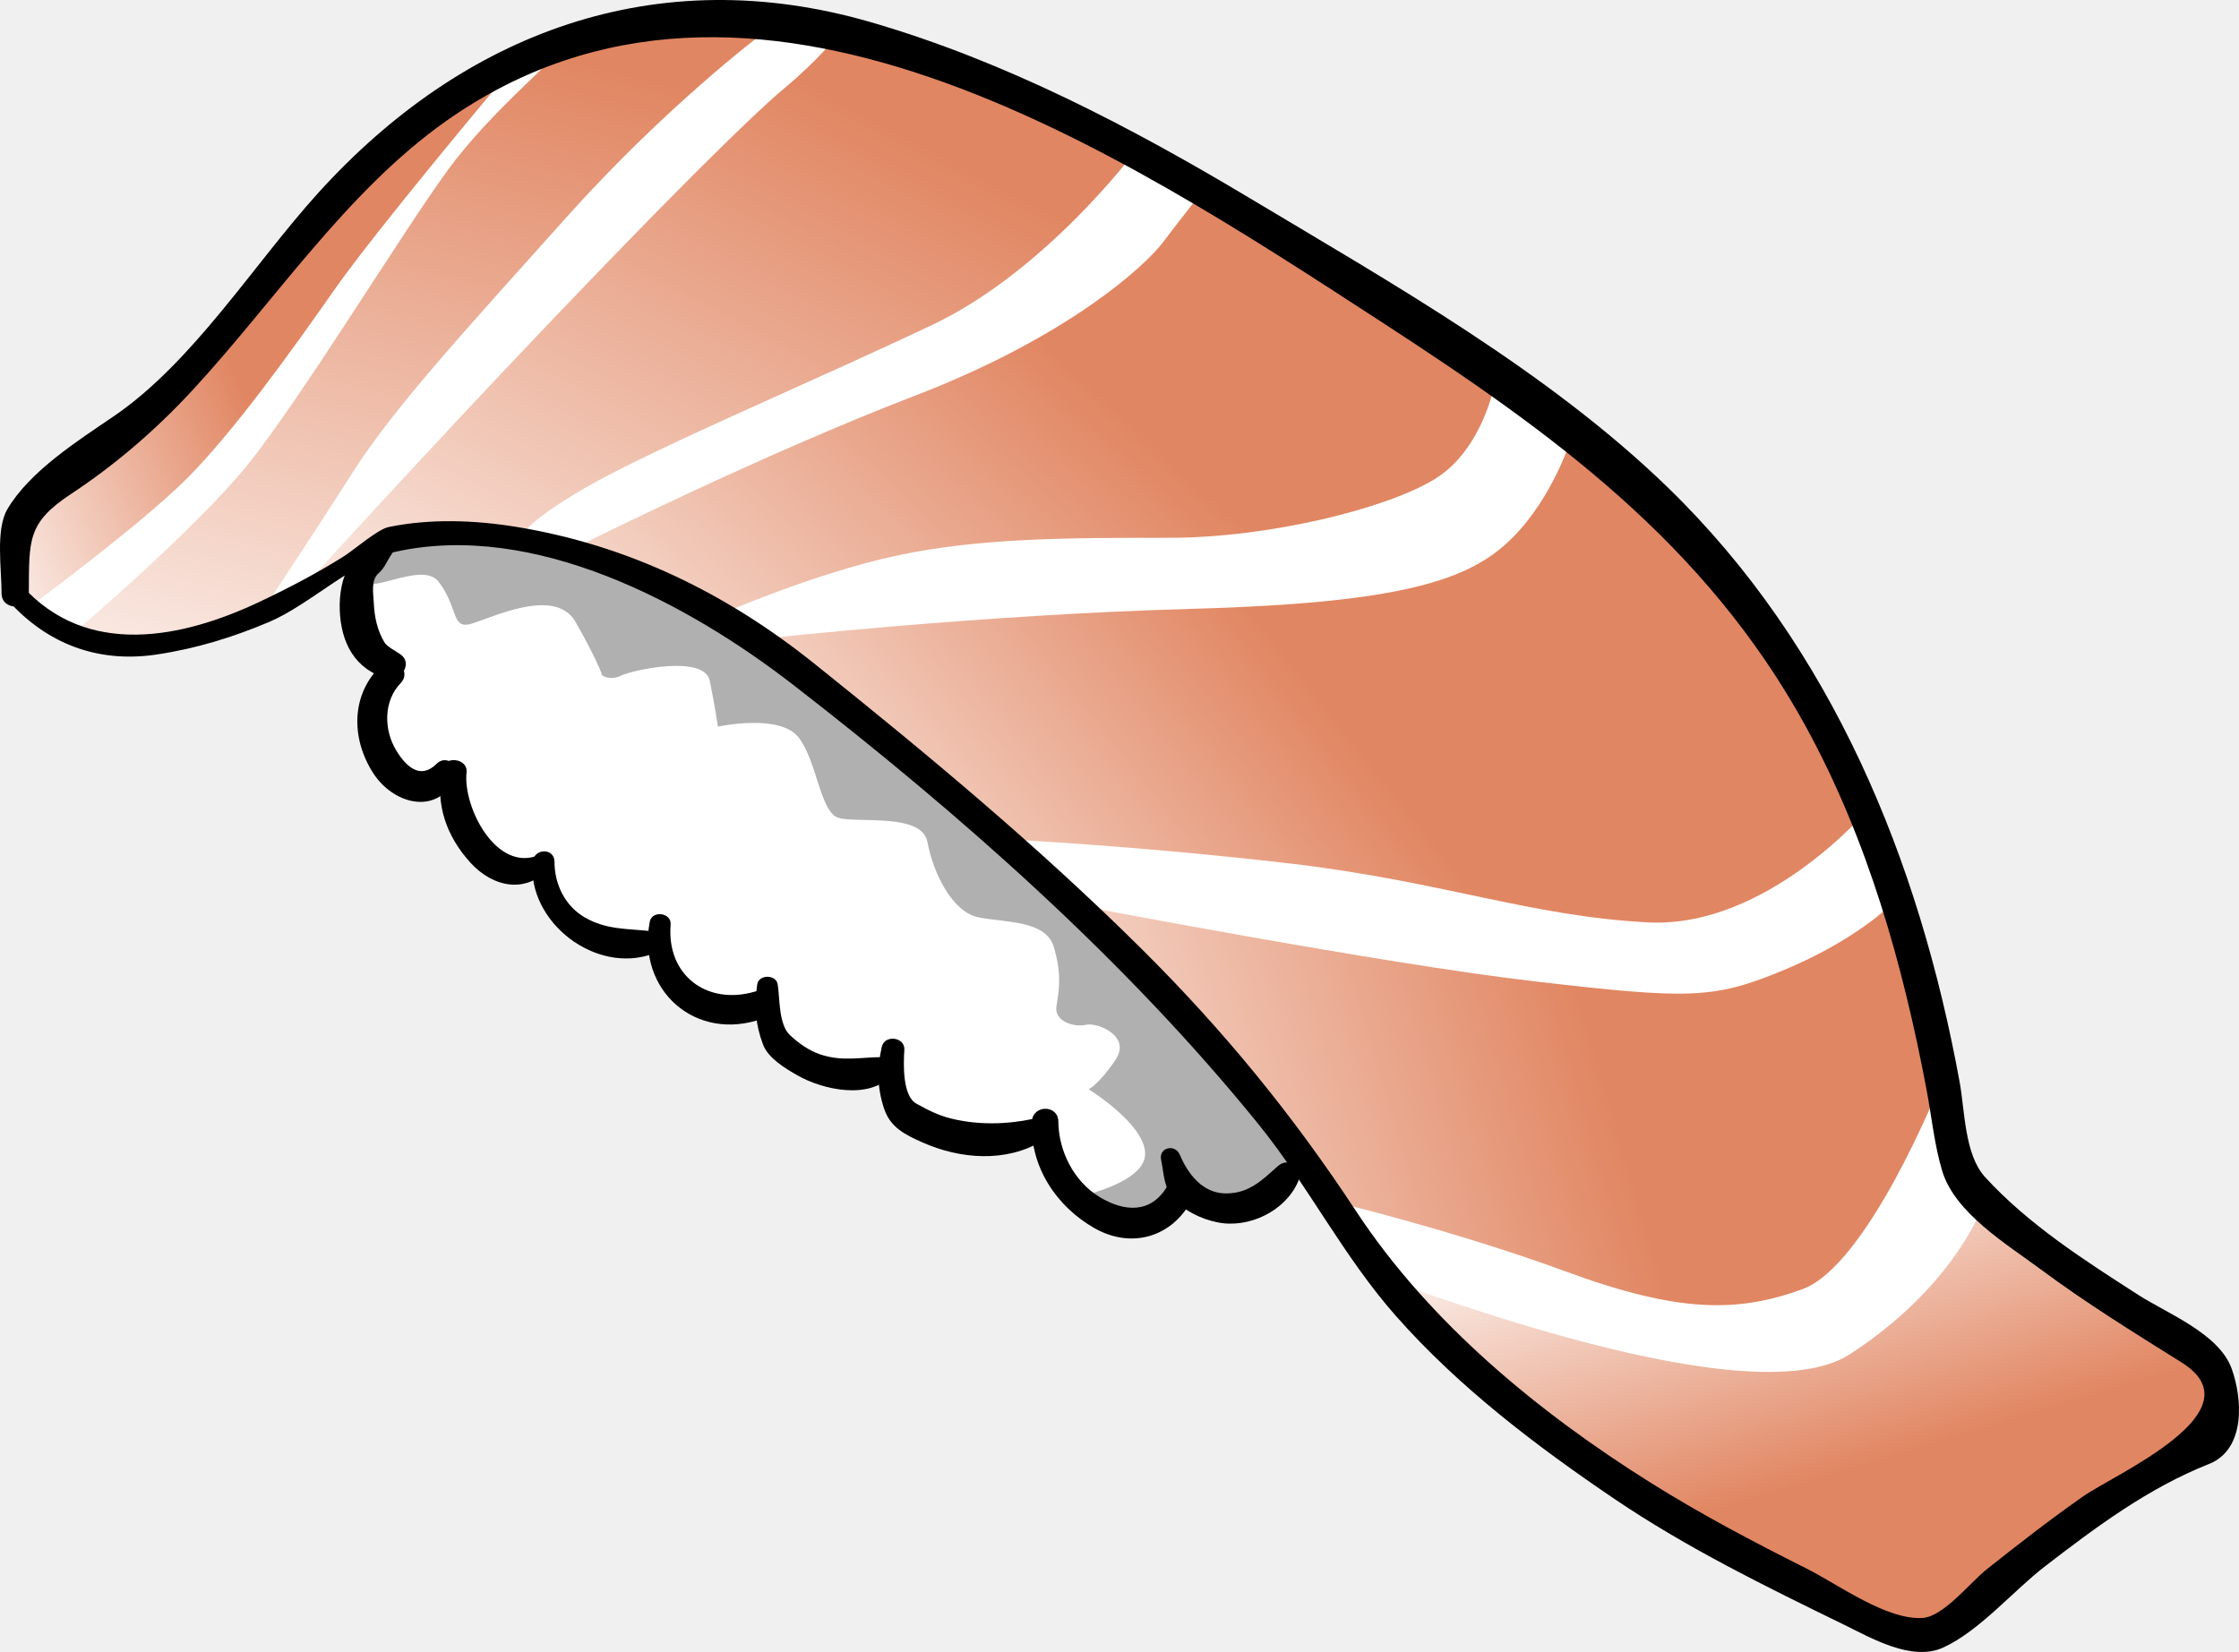
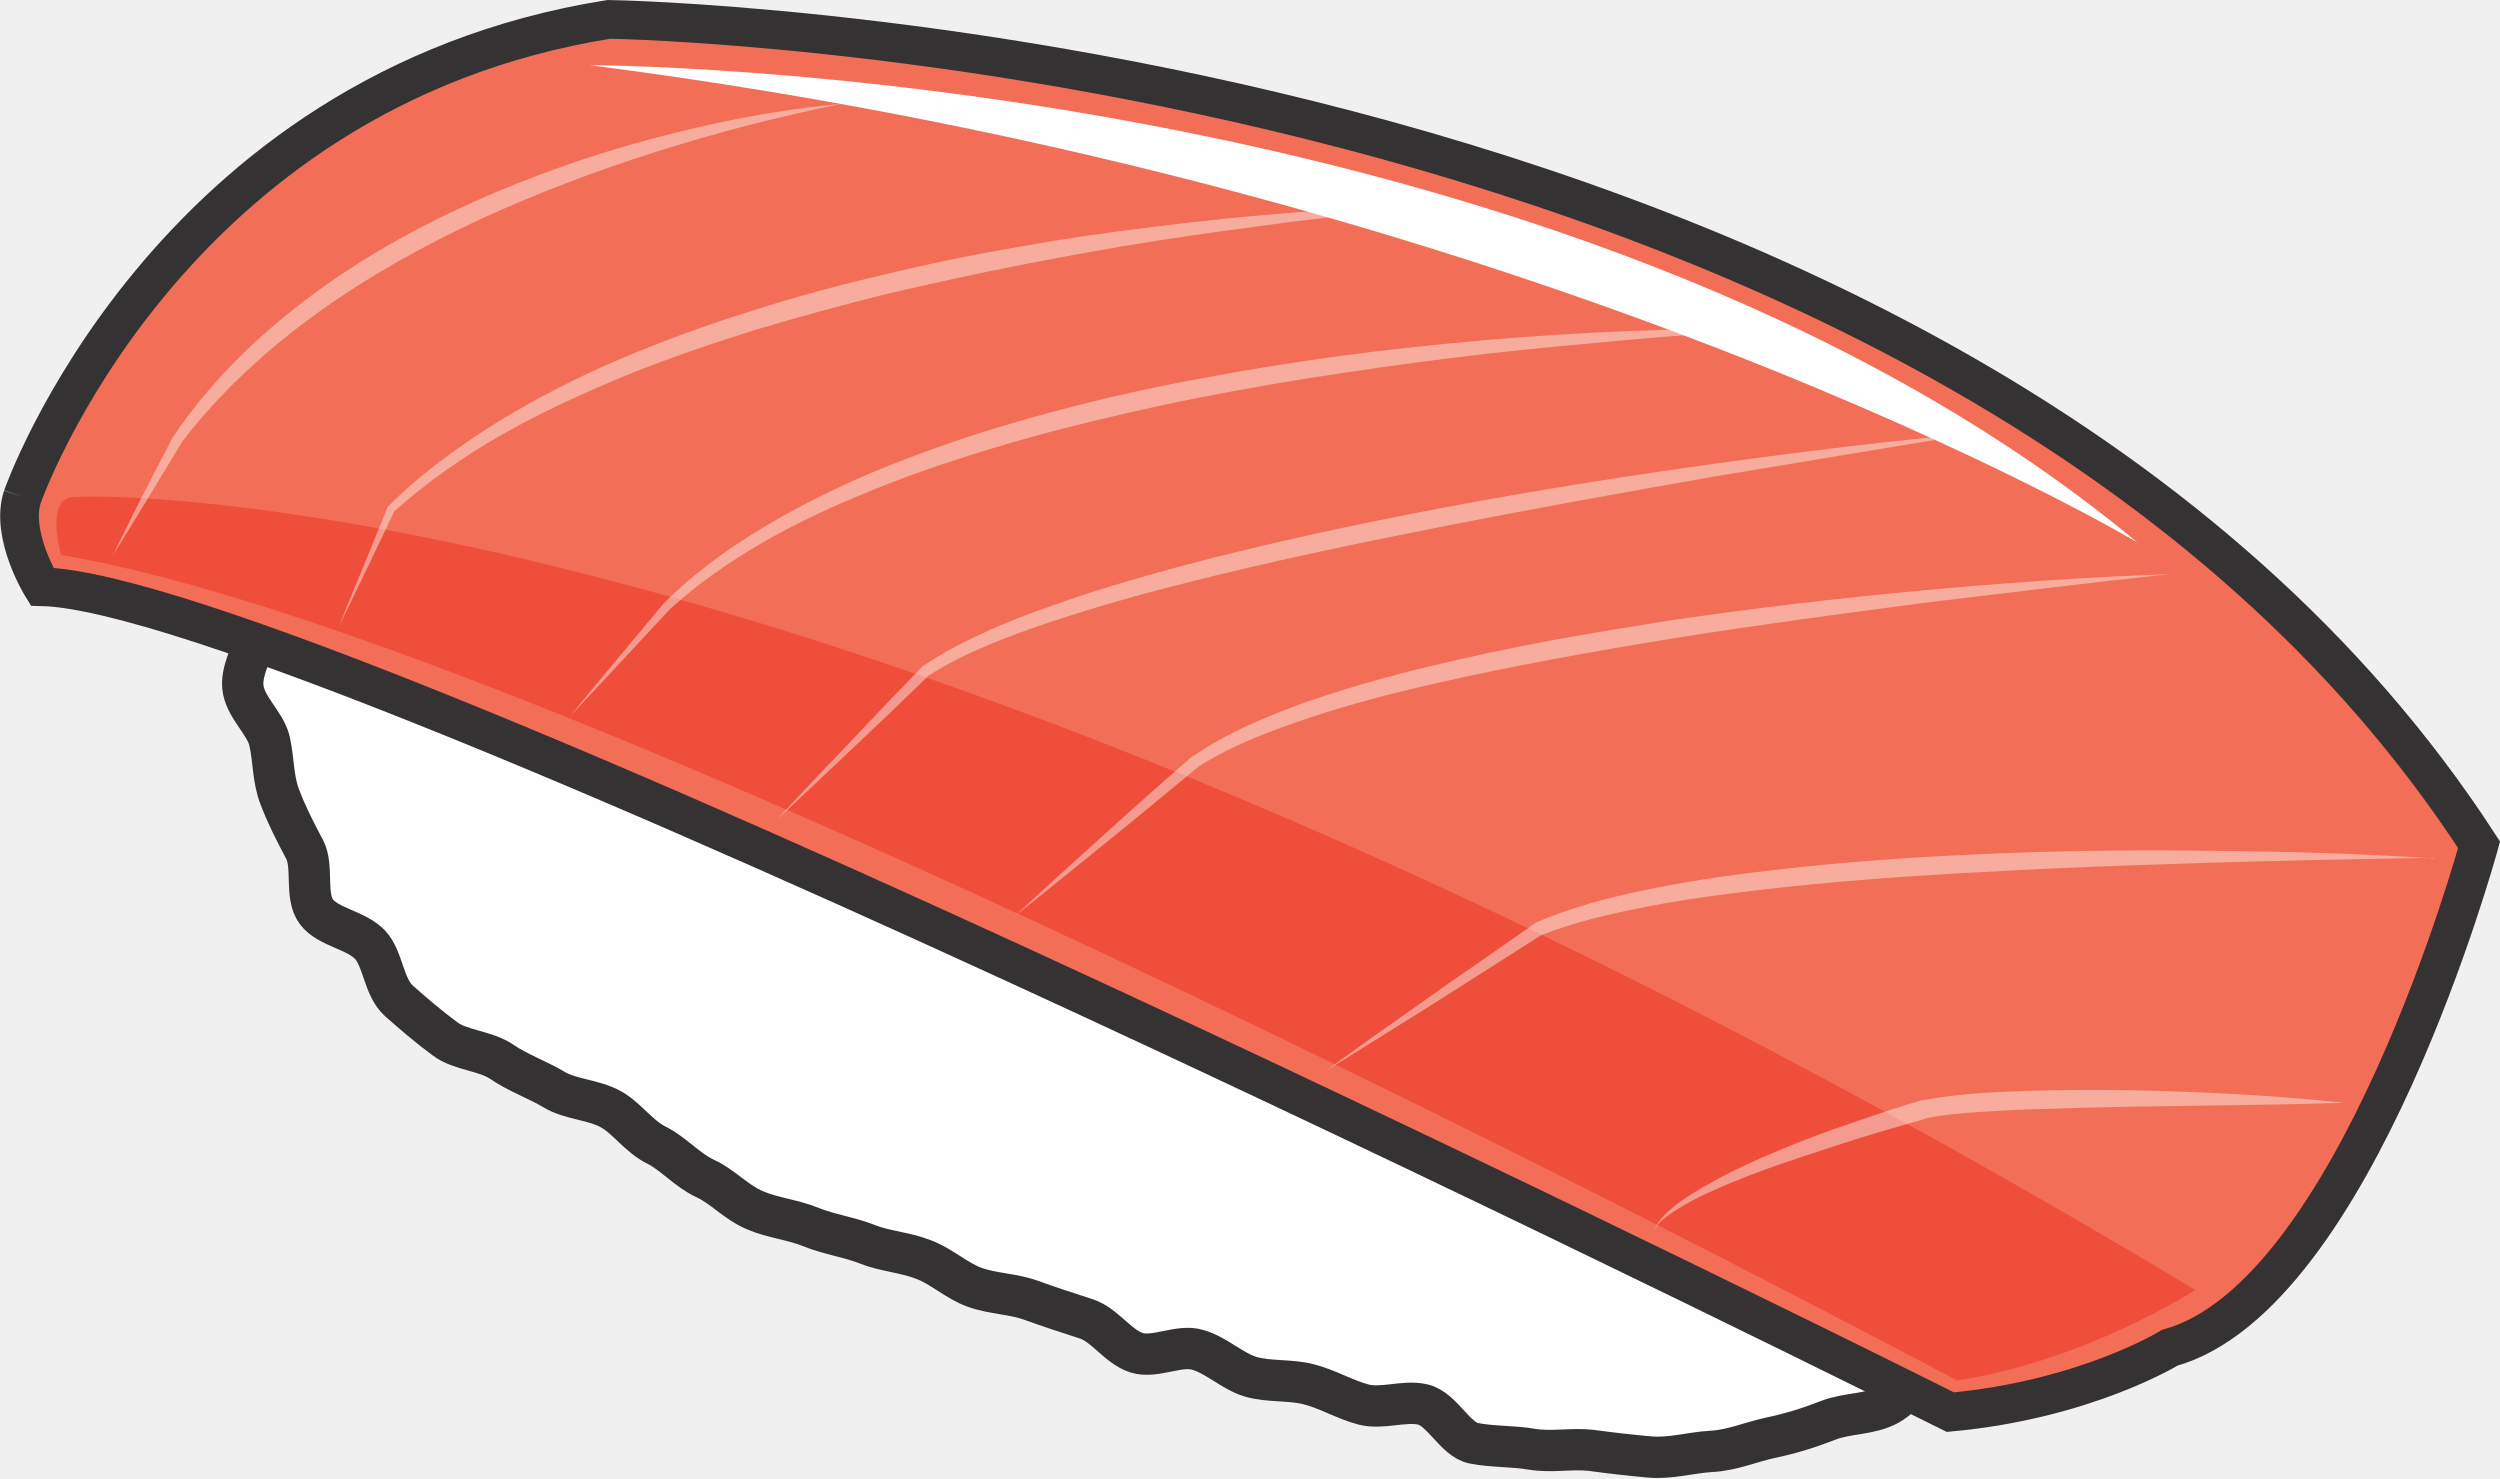
- <svg xmlns="http://www.w3.org/2000/svg" version="1.1" x="0" y="0" width="256" height="188.926" viewBox="0 0 256 188.926" id="svg1309">
-   <defs id="defs256">
-     <linearGradient id="Gradient_12" gradientUnits="userSpaceOnUse" x1="155.214" y1="106.173" x2="162.417" y2="129.783">
-       <stop offset="0" stop-color="#FFFFFF" id="stop79" />
-       <stop offset="1" stop-color="#E18662" id="stop81" />
-     </linearGradient>
-     <linearGradient id="Gradient_14" gradientUnits="userSpaceOnUse" x1="97.901" y1="114.978" x2="146.603" y2="100.654">
-       <stop offset="0" stop-color="#FFFFFF" id="stop89" />
-       <stop offset="1" stop-color="#E18662" id="stop91" />
-     </linearGradient>
-     <linearGradient id="Gradient_15" gradientUnits="userSpaceOnUse" x1="94.285" y1="107.381" x2="129.811" y2="79.304">
-       <stop offset="0" stop-color="#FFFFFF" id="stop94" />
-       <stop offset="1" stop-color="#E18662" id="stop96" />
-     </linearGradient>
-     <linearGradient id="Gradient_16" gradientUnits="userSpaceOnUse" x1="81.053" y1="94.23" x2="114.858" y2="58.133">
-       <stop offset="0" stop-color="#FFFFFF" id="stop99" />
-       <stop offset="1" stop-color="#E18662" id="stop101" />
-     </linearGradient>
-     <linearGradient id="Gradient_17" gradientUnits="userSpaceOnUse" x1="70.778" y1="88.629" x2="97.817" y2="37.931">
-       <stop offset="0" stop-color="#FFFFFF" id="stop104" />
-       <stop offset="1" stop-color="#E18662" id="stop106" />
-     </linearGradient>
-     <linearGradient id="Gradient_18" gradientUnits="userSpaceOnUse" x1="58.505" y1="87.524" x2="72.511" y2="32.699">
-       <stop offset="0" stop-color="#FFFFFF" id="stop109" />
-       <stop offset="1" stop-color="#E18662" id="stop111" />
-     </linearGradient>
-     <linearGradient id="Gradient_19" gradientUnits="userSpaceOnUse" x1="32.672" y1="63.998" x2="54.284" y2="54.393">
-       <stop offset="0" stop-color="#FFFFFF" id="stop114" />
-       <stop offset="1" stop-color="#E18662" id="stop116" />
-     </linearGradient>
-   </defs>
-   <g id="g2341" transform="matrix(1.690866,0,0,1.690866,-65.46686,-50.60391)">
-     <g id="g2303" style="display:none">
-       <path style="fill:#000000" id="path1184" d="m 80.415,152.022 c 0.527,0.179 0.879,0.672 1.055,1.476 l 0.395,1.478 c 0.175,0.717 0.175,1.298 0,1.745 -0.175,0.18 -0.395,0.18 -0.659,0 -0.791,-1.074 -1.405,-1.7 -1.845,-1.88 -0.703,-0.267 -1.361,-0.402 -1.976,-0.402 -1.055,0 -1.757,0.223 -2.109,0.671 -0.439,0.269 -0.658,0.716 -0.658,1.342 -0.088,0.897 0.746,2.195 2.503,3.895 1.405,1.881 2.284,3.312 2.636,4.297 0.35,0.717 0.614,1.88 0.79,3.491 0,1.881 -0.527,3.626 -1.581,5.237 -1.231,1.522 -2.548,2.283 -3.953,2.283 -1.319,0 -2.548,-0.403 -3.69,-1.208 -1.23,-0.895 -2.592,-2.104 -4.084,-3.626 -0.088,-0.268 -0.088,-0.448 0,-0.538 1.756,0.986 3.337,1.568 4.743,1.747 0.44,0.089 0.966,0.133 1.582,0.133 1.668,0 2.854,-0.402 3.557,-1.208 0.703,-0.805 1.055,-1.656 1.055,-2.551 0,-0.895 -0.088,-1.612 -0.264,-2.149 -0.264,-0.626 -1.055,-1.879 -2.372,-3.76 -1.23,-1.611 -2.02,-2.774 -2.372,-3.491 -0.352,-0.716 -0.526,-1.476 -0.526,-2.283 0.262,-3.223 2.019,-5.013 5.27,-5.371 0.527,0 1.36,0.224 2.503,0.672" />
-       <path style="fill:#000000" id="path1186" d="m 85.08,169.613 c 0,0.447 0.044,0.939 0.131,1.476 0.088,0.448 0.22,0.762 0.396,0.941 0.264,0.358 0.702,0.537 1.317,0.537 1.757,0 2.899,-1.388 3.426,-4.163 0.44,-2.865 0.659,-4.7 0.659,-5.505 -0.088,-0.269 -0.395,-0.537 -0.923,-0.806 -0.263,-0.09 -0.702,-0.09 -1.317,0 -2.636,1.433 -3.865,3.939 -3.689,7.52 z m 8.96,-9.266 c -0.616,2.418 -1.098,4.566 -1.45,6.445 -0.351,1.881 -0.527,3.492 -0.527,4.834 0,0.359 0.044,0.672 0.132,0.941 0.176,0.358 0.527,0.358 1.055,0 0.614,-0.358 1.097,-0.94 1.449,-1.746 h 0.132 c 0.175,0.179 0.175,0.403 0,0.671 -0.352,1.254 -0.835,2.239 -1.45,2.955 -0.527,0.537 -1.054,0.805 -1.581,0.805 -0.527,0 -0.879,-0.178 -1.054,-0.537 -0.44,-0.627 -0.66,-1.119 -0.66,-1.477 -0.263,0.358 -0.614,0.716 -1.053,1.074 -0.264,0.269 -0.572,0.493 -0.922,0.672 -1.143,0.716 -2.24,0.672 -3.295,-0.135 -0.967,-1.074 -1.537,-2.104 -1.713,-3.088 -0.176,-0.984 -0.263,-1.88 -0.263,-2.686 0,-2.417 0.703,-4.565 2.108,-6.445 1.405,-1.969 2.942,-2.954 4.612,-2.954 0.614,0 1.098,0.135 1.449,0.402 0.264,0.09 0.484,0.18 0.66,0.269 l 1.449,-0.806 c 0.438,-0.178 0.746,-0.044 0.922,0.404 v 0.402" />
-       <path style="fill:#000000" id="path1188" d="m 104.37,154.304 c -0.791,4.656 -1.581,10.251 -2.372,16.785 0,1.074 0.308,1.611 0.923,1.611 0.702,0 1.449,-0.626 2.24,-1.879 0.351,-0.626 0.702,-1.297 1.054,-2.014 l 0.264,0.134 c -0.088,0.627 -0.484,1.881 -1.186,3.759 -0.791,1.97 -1.802,2.955 -3.031,2.955 -0.967,0 -1.669,-0.538 -2.109,-1.612 -0.439,-1.163 -0.526,-2.551 -0.262,-4.162 0.702,-4.834 1.36,-9.578 1.975,-14.234 l -0.131,-0.403 -0.791,0.269 c -0.351,0.269 -0.527,0.179 -0.527,-0.269 0.264,-0.537 0.571,-1.074 0.923,-1.611 0.702,-1.074 1.273,-1.835 1.713,-2.283 0.438,-0.179 0.746,-0.134 0.922,0.135 0.527,0.447 0.659,1.387 0.395,2.819" />
-       <path style="fill:#000000" id="path1190" d="m 120.761,160.884 c -0.351,3.223 -0.746,6.625 -1.185,10.205 0,0.448 0.044,0.852 0.132,1.209 0.263,0.18 0.527,0.18 0.791,0 1.404,-1.701 2.195,-3.089 2.371,-4.163 0.351,-0.179 0.439,-0.089 0.263,0.269 -0.263,2.148 -0.747,3.894 -1.449,5.237 -0.527,1.074 -1.23,1.611 -2.108,1.611 -1.319,-0.357 -2.021,-1.253 -2.109,-2.685 0.703,-5.55 1.186,-9.4 1.45,-11.548 -0.616,0 -1.274,1.074 -1.976,3.222 -0.791,1.88 -1.362,4.476 -1.713,7.789 -0.176,1.074 -0.264,1.791 -0.264,2.148 0,0.537 -0.175,0.896 -0.527,1.074 -0.703,-0.09 -1.186,-0.805 -1.449,-2.148 0.176,-0.716 0.35,-1.477 0.526,-2.283 0.615,-3.76 1.011,-6.177 1.187,-7.251 0.088,-1.163 0.132,-1.969 0.132,-2.417 -0.264,-0.179 -0.484,-0.044 -0.66,0.403 -0.703,1.254 -1.361,2.865 -1.976,4.834 -0.528,1.791 -1.142,4.61 -1.845,8.459 -0.264,0.448 -0.571,0.538 -0.922,0.268 -0.263,-0.178 -0.439,-0.402 -0.527,-0.67 -0.176,-0.269 -0.264,-0.672 -0.264,-1.209 0,-0.538 0.22,-1.835 0.659,-3.894 0.264,-1.521 0.483,-2.82 0.659,-3.895 0.175,-1.074 0.263,-1.879 0.263,-2.417 0,-0.625 -0.044,-1.028 -0.132,-1.208 -0.088,-0.268 -0.263,-0.358 -0.526,-0.268 -0.527,0 -0.879,0.09 -1.055,0.268 -0.175,-0.089 -0.263,-0.178 -0.263,-0.268 0.527,-1.343 1.273,-2.015 2.24,-2.015 0.527,0 0.923,0.269 1.186,0.806 0.175,0.358 0.263,0.94 0.263,1.746 0,0.717 -0.132,1.746 -0.394,3.088 1.141,-3.043 2.063,-4.878 2.766,-5.505 0.352,-0.179 0.702,-0.224 1.054,-0.135 0.615,0.18 0.923,0.537 0.923,1.074 0.176,0.627 0.176,1.523 0,2.686 1.141,-2.416 2.063,-3.804 2.766,-4.162 0.264,-0.179 0.528,-0.179 0.791,0 0.615,0.358 0.922,0.94 0.922,1.745" />
-       <path style="fill:#000000" id="path1192" d="m 127.139,163.973 c -0.791,1.433 -1.186,2.909 -1.186,4.431 0,1.074 0.132,1.969 0.396,2.685 0.263,0.627 0.922,1.03 1.976,1.209 1.054,0 2.108,-0.671 3.162,-2.015 1.054,-1.521 1.581,-3.043 1.581,-4.565 0,-1.074 -0.219,-1.924 -0.659,-2.551 -0.615,-0.894 -1.405,-1.343 -2.371,-1.343 -1.055,-0.089 -2.02,0.627 -2.899,2.149 z m 6.325,-3.358 c 0.702,0.717 1.054,1.747 1.054,3.089 -0.352,2.507 -0.615,4.566 -0.79,6.177 -0.264,1.343 -0.704,2.417 -1.319,3.223 -0.879,1.343 -2.152,2.103 -3.82,2.282 -1.143,0 -2.196,-0.447 -3.163,-1.343 -1.143,-0.984 -1.713,-2.729 -1.713,-5.236 -0.088,-2.506 0.57,-4.699 1.976,-6.58 1.318,-1.879 2.899,-2.82 4.745,-2.82 1.316,0 2.327,0.404 3.03,1.208" />
-       <path style="fill:#000000" id="path1194" d="m 140.369,160.078 c 0.35,0.717 0.482,1.836 0.394,3.358 1.054,-1.79 2.021,-2.999 2.9,-3.626 0.526,-0.447 1.097,-0.626 1.712,-0.537 1.23,0.358 1.757,1.209 1.582,2.551 -0.704,4.119 -1.231,7.386 -1.582,9.802 -0.087,1.074 0.307,1.478 1.186,1.209 0.703,-0.357 1.317,-0.85 1.845,-1.477 0.351,-0.448 0.702,-0.985 1.053,-1.612 0.088,0.18 0.132,0.404 0.132,0.672 -0.966,3.313 -2.372,4.968 -4.216,4.968 -1.406,0 -2.152,-1.074 -2.24,-3.223 0.79,-4.297 1.318,-7.026 1.581,-8.19 0.176,-1.253 0.264,-2.014 0.264,-2.283 0,-0.358 -0.176,-0.537 -0.527,-0.537 -1.055,0.537 -1.977,1.477 -2.767,2.82 -1.143,1.88 -2.02,4.834 -2.636,8.862 -0.263,1.791 -0.658,2.686 -1.185,2.686 -0.352,0 -0.572,-0.134 -0.659,-0.404 -0.264,-0.447 -0.483,-1.208 -0.659,-2.282 0,-0.447 0.175,-0.895 0.527,-1.343 1.317,-5.191 1.932,-8.325 1.844,-9.399 0,-0.627 -0.219,-0.984 -0.658,-1.074 -0.615,-0.179 -1.23,0 -1.844,0.537 -0.264,0 -0.44,-0.045 -0.528,-0.135 0.264,-0.716 0.658,-1.253 1.186,-1.611 0.527,-0.447 1.054,-0.671 1.582,-0.671 0.79,-0.09 1.361,0.224 1.713,0.939" />
+ <svg xmlns="http://www.w3.org/2000/svg" version="1.1" x="0" y="0" width="256" height="151.353" viewBox="0 0 256 151.353" id="svg515">
+   <defs id="defs326" />
+   <g id="Salmon" transform="matrix(0.7758934,0,0,0.7758934,-631.9171,-142.5922)">
+     <g id="g63560">
+       <path style="fill:#fefefe" id="path63556" d="m 848.142,250.99 c -0.504,2.664 1.368,5.544 1.08,8.064 -0.288,2.664 -0.864,5.04 -0.936,7.56 -0.072,2.664 -2.016,5.256 -1.8,7.775 0.216,2.664 2.952,4.752 3.528,7.2 0.576,2.592 0.432,5.04 1.368,7.416 0.936,2.448 2.016,4.536 3.24,6.84 1.224,2.232 0,6.192 1.584,8.28 1.512,2.016 5.184,2.376 7.056,4.32 1.728,1.8 1.8,5.616 3.816,7.416 1.872,1.656 3.96,3.456 6.12,5.04 2.016,1.512 5.256,1.512 7.488,3.024 2.088,1.44 4.608,2.304 6.912,3.672 2.16,1.296 5.185,1.296 7.488,2.592 2.088,1.152 3.672,3.6 6.049,4.752 2.16,1.08 3.96,3.24 6.408,4.392 2.232,1.008 4.104,3.168 6.552,4.176 2.304,1.008 4.968,1.224 7.416,2.232 2.304,0.936 4.968,1.296 7.344,2.232 2.304,0.936 5.04,1.08 7.416,2.016 2.376,0.864 4.392,2.808 6.768,3.672 2.376,0.864 5.112,0.864 7.488,1.728 2.376,0.864 4.824,1.656 7.272,2.448 2.448,0.792 4.176,3.672 6.624,4.464 2.448,0.792 5.688,-1.152 8.136,-0.36 2.448,0.72 4.536,2.808 6.912,3.528 2.448,0.72 5.256,0.36 7.704,1.008 2.52,0.648 4.752,2.016 7.2,2.664 2.52,0.648 5.4,-0.576 7.848,0 2.52,0.576 4.248,4.608 6.696,5.112 2.593,0.504 5.257,0.36 7.705,0.792 2.592,0.432 5.328,-0.144 7.776,0.144 2.664,0.36 5.184,0.648 7.632,0.864 2.808,0.288 5.544,-0.576 8.208,-0.72 2.808,-0.144 5.184,-1.224 7.848,-1.8 2.736,-0.576 5.04,-1.296 7.632,-2.304 2.592,-1.008 5.544,-0.72 7.992,-2.088 2.376,-1.368 3.744,-3.96 5.976,-5.688 2.16,-1.656 6.984,-0.216 9.072,-2.16 1.944,-1.872 2.808,-5.112 4.608,-7.2 1.8,-2.016 4.608,-3.456 6.264,-5.688 1.512,-1.944 2.448,-4.896 3.456,-7.272 0.936,-2.304 -1.872,-5.76 -1.296,-8.352 0.504,-2.448 2.304,-4.536 2.52,-7.128 0.216,-2.52 -0.072,-4.968 -0.216,-7.56 -0.072,-2.592 0.216,-5.112 -0.144,-7.56 -0.432,-2.664 1.944,-6.048 1.296,-8.28 -0.864,-2.664 -3.168,-4.824 -4.248,-7.128 -1.224,-2.448 -3.888,-4.032 -5.4,-6.12 -1.512,-2.232 -1.512,-5.832 -3.312,-7.704 -1.872,-1.944 -3.816,-4.248 -5.904,-5.832 -2.16,-1.584 -6.624,0.504 -9,-0.792 -2.304,-1.224 -3.672,-4.392 -6.192,-5.328 -2.448,-0.935 -5.616,0.432 -8.208,-0.287 -2.52,-0.721 -4.464,-3.456 -7.128,-4.104 -2.52,-0.576 -5.328,-0.072 -7.992,-0.576 -2.592,-0.432 -5.328,0.144 -7.992,-0.216 -2.592,-0.36 -4.752,-4.248 -7.344,-4.608 -2.592,-0.36 -5.616,1.872 -8.208,1.512 -2.592,-0.36 -5.329,-0.36 -7.921,-0.792 -2.663,-0.36 -4.896,-2.88 -7.488,-3.312 -2.52,-0.504 -5.616,1.368 -8.136,0.792 -2.52,-0.576 -4.176,-4.392 -6.696,-5.112 -2.52,-0.648 -4.752,-2.088 -7.2,-2.808 -2.448,-0.72 -5.112,-0.792 -7.632,-1.584 -2.448,-0.792 -5.328,-0.216 -7.848,-1.08 -2.448,-0.792 -4.608,-2.664 -7.056,-3.456 -2.448,-0.792 -5.184,-0.936 -7.632,-1.728 -2.448,-0.792 -5.256,-0.72 -7.704,-1.44 -2.52,-0.72 -5.112,-1.08 -7.56,-1.8 -2.52,-0.72 -5.4,0.288 -7.92,-0.36 -2.52,-0.576 -4.464,-3.672 -6.984,-4.176 -2.592,-0.504 -5.184,-0.504 -7.704,-0.864 -2.592,-0.36 -5.112,-1.872 -7.632,-2.016 -2.592,-0.144 -5.329,-0.936 -7.921,-0.864 -2.592,0.072 -4.896,3.888 -7.488,4.176 -2.592,0.288 -5.4,-1.224 -7.92,-0.648 -2.52,0.576 -4.464,2.808 -6.912,3.744 -2.376,0.864 -5.4,0.288 -7.776,1.44 -2.232,1.152 -3.096,4.536 -5.328,5.976 -4.68,3.168 -5.976,1.44 -9.648,5.688 z" />
+       <path style="fill-opacity:0;stroke:#343232;stroke-width:5.453" id="path63558" d="m 848.142,250.99 c -0.504,2.664 1.368,5.544 1.08,8.064 -0.288,2.664 -0.864,5.04 -0.936,7.56 -0.072,2.664 -2.016,5.256 -1.8,7.775 0.216,2.664 2.952,4.752 3.528,7.2 0.576,2.592 0.432,5.04 1.368,7.416 0.936,2.448 2.016,4.536 3.24,6.84 1.224,2.232 0,6.192 1.584,8.28 1.512,2.016 5.184,2.376 7.056,4.32 1.728,1.8 1.8,5.616 3.816,7.416 1.872,1.656 3.96,3.456 6.12,5.04 2.016,1.512 5.256,1.512 7.488,3.024 2.088,1.44 4.608,2.304 6.912,3.672 2.16,1.296 5.185,1.296 7.488,2.592 2.088,1.152 3.672,3.6 6.049,4.752 2.16,1.08 3.96,3.24 6.408,4.392 2.232,1.008 4.104,3.168 6.552,4.176 2.304,1.008 4.968,1.224 7.416,2.232 2.304,0.936 4.968,1.296 7.344,2.232 2.304,0.936 5.04,1.08 7.416,2.016 2.376,0.864 4.392,2.808 6.768,3.672 2.376,0.864 5.112,0.864 7.488,1.728 2.376,0.864 4.824,1.656 7.272,2.448 2.448,0.792 4.176,3.672 6.624,4.464 2.448,0.792 5.688,-1.152 8.136,-0.36 2.448,0.72 4.536,2.808 6.912,3.528 2.448,0.72 5.256,0.36 7.704,1.008 2.52,0.648 4.752,2.016 7.2,2.664 2.52,0.648 5.4,-0.576 7.848,0 2.52,0.576 4.248,4.608 6.696,5.112 2.593,0.504 5.257,0.36 7.705,0.792 2.592,0.432 5.328,-0.144 7.776,0.144 2.664,0.36 5.184,0.648 7.632,0.864 2.808,0.288 5.544,-0.576 8.208,-0.72 2.808,-0.144 5.184,-1.224 7.848,-1.8 2.736,-0.576 5.04,-1.296 7.632,-2.304 2.592,-1.008 5.544,-0.72 7.992,-2.088 2.376,-1.368 3.744,-3.96 5.976,-5.688 2.16,-1.656 6.984,-0.216 9.072,-2.16 1.944,-1.872 2.808,-5.112 4.608,-7.2 1.8,-2.016 4.608,-3.456 6.264,-5.688 1.512,-1.944 2.448,-4.896 3.456,-7.272 0.936,-2.304 -1.872,-5.76 -1.296,-8.352 0.504,-2.448 2.304,-4.536 2.52,-7.128 0.216,-2.52 -0.072,-4.968 -0.216,-7.56 -0.072,-2.592 0.216,-5.112 -0.144,-7.56 -0.432,-2.664 1.944,-6.048 1.296,-8.28 -0.864,-2.664 -3.168,-4.824 -4.248,-7.128 -1.224,-2.448 -3.888,-4.032 -5.4,-6.12 -1.512,-2.232 -1.512,-5.832 -3.312,-7.704 -1.872,-1.944 -3.816,-4.248 -5.904,-5.832 -2.16,-1.584 -6.624,0.504 -9,-0.792 -2.304,-1.224 -3.672,-4.392 -6.192,-5.328 -2.448,-0.935 -5.616,0.432 -8.208,-0.287 -2.52,-0.721 -4.464,-3.456 -7.128,-4.104 -2.52,-0.576 -5.328,-0.072 -7.992,-0.576 -2.592,-0.432 -5.328,0.144 -7.992,-0.216 -2.592,-0.36 -4.752,-4.248 -7.344,-4.608 -2.592,-0.36 -5.616,1.872 -8.208,1.512 -2.592,-0.36 -5.329,-0.36 -7.921,-0.792 -2.663,-0.36 -4.896,-2.88 -7.488,-3.312 -2.52,-0.504 -5.616,1.368 -8.136,0.792 -2.52,-0.576 -4.176,-4.392 -6.696,-5.112 -2.52,-0.648 -4.752,-2.088 -7.2,-2.808 -2.448,-0.72 -5.112,-0.792 -7.632,-1.584 -2.448,-0.792 -5.328,-0.216 -7.848,-1.08 -2.448,-0.792 -4.608,-2.664 -7.056,-3.456 -2.448,-0.792 -5.184,-0.936 -7.632,-1.728 -2.448,-0.792 -5.256,-0.72 -7.704,-1.44 -2.52,-0.72 -5.112,-1.08 -7.56,-1.8 -2.52,-0.72 -5.4,0.288 -7.92,-0.36 -2.52,-0.576 -4.464,-3.672 -6.984,-4.176 -2.592,-0.504 -5.184,-0.504 -7.704,-0.864 -2.592,-0.36 -5.112,-1.872 -7.632,-2.016 -2.592,-0.144 -5.329,-0.936 -7.921,-0.864 -2.592,0.072 -4.896,3.888 -7.488,4.176 -2.592,0.288 -5.4,-1.224 -7.92,-0.648 -2.52,0.576 -4.464,2.808 -6.912,3.744 -2.376,0.864 -5.4,0.288 -7.776,1.44 -2.232,1.152 -3.096,4.536 -5.328,5.976 -4.68,3.168 -5.976,1.44 -9.648,5.688" />
    </g>
-     <g id="g2295">
-       <path style="display:none;fill:#b0b0b0" id="path260" d="m 44.431,73.349 c 0,0 10.333,2.667 13,4.333 2.666,1.667 5.999,6.667 9.666,9 3.667,2.334 46,27.667 48,28.667 2,1 30.233,14.72 36.9,17.387 6.667,2.667 -3.9,-3.721 4.1,-8.387 8,-4.667 -11.667,-49 -31,-61 -19.333,-12 -33.999,-15.667 -45.333,-14 -11.333,1.667 -31.667,17 -31.667,17 l -3.666,7" />
-       <path style="display:inline;fill:#ffffff" id="path314" d="m 65.824,63.448 c 0,0 -3.271,4.36 -2.907,7.631 0.363,3.27 1.998,4.179 1.998,4.179 0,0 -1.998,3.451 -0.363,5.632 1.635,2.181 4.36,1.817 4.36,1.817 0,0 0.364,3.089 2.544,4.906 2.18,1.816 3.816,1.09 3.816,1.09 0,0 0.363,3.088 2.907,4.36 2.543,1.272 4.905,0.727 4.905,0.727 0,0 -0.181,2.18 2.362,3.634 2.544,1.454 4.906,0.545 4.906,0.545 0,0 0,2.362 2.725,3.634 2.726,1.272 5.814,0.726 5.814,0.726 0,0 10e-4,3.09 2.362,3.998 2.362,0.908 7.631,0.182 7.631,0.182 0,0 1.454,5.086 4.724,5.814 3.271,0.727 5.269,-1.636 5.269,-1.636 0,0 2.544,1.636 4.542,0.727 1.999,-0.908 4.725,-6.177 4.725,-6.177 0,0 -20.35,-26.164 -33.976,-34.704 C 80.541,61.994 68.367,62.539 65.642,63.448" />
-       <path style="display:inline;fill:#b0b0b0" id="path316" d="m 66.732,63.448 c 0,0 -2.544,2.18 -3.452,4.905 -0.908,2.726 3.815,-0.726 5.087,0.909 1.272,1.635 0.908,3.088 1.999,2.907 1.09,-0.182 5.814,-2.726 7.267,-0.182 1.454,2.544 1.817,3.634 1.817,3.634 0,0 0.546,0.363 1.272,0 0.727,-0.363 5.632,-1.453 5.996,0.364 0.364,1.817 0.545,3.088 0.545,3.088 0,0 4.179,-0.908 5.451,0.727 1.272,1.635 1.453,5.087 2.725,5.451 1.272,0.363 5.633,-0.364 5.996,1.635 0.363,1.998 1.635,4.724 3.452,5.087 1.817,0.364 4.543,0.182 5.088,1.999 0.545,1.817 0.363,2.907 0.181,3.997 -0.181,1.09 1.272,1.454 1.999,1.272 0.726,-0.182 3.089,0.726 1.998,2.362 -1.09,1.635 -1.817,1.998 -1.817,1.998 0,0 3.816,2.363 3.816,4.361 0,1.999 -4.542,2.907 -4.542,2.907 l 4.36,1.817 3.271,-1.999 c 0,0 2.543,1.636 4.178,0.727 1.636,-0.908 4.361,-5.996 4.361,-5.996 0,0 -25.982,-30.887 -33.068,-34.521 -7.086,-3.634 -27.98,-7.449 -27.98,-7.449" />
-       <g id="g882" style="display:inline">
-         <path d="m 64.056,66.508 c -0.56,0.574 -1.228,0.965 -1.672,1.629 -0.557,0.835 -0.725,2.052 -0.693,3.023 0.073,2.242 1.035,4.078 3.237,4.656 0.854,0.223 1.706,-0.967 0.924,-1.587 -0.269,-0.213 -0.951,-0.549 -1.123,-0.831 -0.497,-0.811 -0.693,-1.741 -0.734,-2.679 -0.029,-0.664 -0.218,-1.56 0.334,-2.031 0.417,-0.356 0.559,-0.855 0.88,-1.29 0.504,-0.683 -0.584,-1.474 -1.153,-0.89" id="path760" style="fill:#000000" />
-         <path d="m 64.554,74.879 c -2.112,1.962 -2.12,4.954 -0.615,7.317 1.332,2.091 4.279,2.95 5.58,0.383 0.411,-0.811 -0.605,-1.669 -1.282,-0.989 -1.092,1.094 -2.066,0.182 -2.721,-0.896 -0.849,-1.397 -0.881,-3.339 0.292,-4.561 0.794,-0.828 -0.417,-2.032 -1.254,-1.254" id="path762" style="fill:#000000" />
-         <path d="m 68.602,81.942 c -0.444,2.388 0.293,4.545 1.938,6.345 1.518,1.661 3.777,2.124 5.328,0.328 0.429,-0.498 -0.1,-1.12 -0.672,-0.871 -2.909,1.263 -5.189,-3.241 -4.929,-5.577 0.106,-0.95 -1.491,-1.16 -1.665,-0.225" id="path764" style="fill:#000000" />
-         <path d="m 74.737,88.223 c -0.367,4.06 4.28,7.682 8.209,6.188 0.83,-0.315 0.663,-1.408 -0.204,-1.504 -1.613,-0.178 -3.012,-0.081 -4.478,-0.928 -1.336,-0.77 -2.052,-2.243 -2.05,-3.756 0.001,-0.967 -1.392,-0.933 -1.477,0" id="path766" style="fill:#000000" />
-         <path d="m 82.655,92.271 c -0.875,4.63 3.104,8.167 7.607,6.556 1.137,-0.406 0.684,-2.178 -0.505,-1.83 -3.224,0.943 -5.979,-1.095 -5.69,-4.535 0.068,-0.807 -1.262,-0.985 -1.412,-0.191" id="path768" style="fill:#000000" />
-         <path d="m 89.922,96.51 c -0.211,1.438 -0.126,2.708 0.395,4.073 0.352,0.922 1.497,1.603 2.308,2.069 1.718,0.985 4.865,1.682 6.374,0.01 0.416,-0.461 0.141,-1.228 -0.512,-1.234 -1.561,-0.013 -2.779,0.335 -4.332,-0.195 -0.755,-0.259 -1.434,-0.75 -2.013,-1.285 -0.777,-0.718 -0.686,-2.472 -0.834,-3.438 -0.106,-0.688 -1.285,-0.691 -1.386,0" id="path770" style="fill:#000000" />
-         <path d="m 98.344,100.734 c -0.327,1.454 -0.316,2.75 0.155,4.173 0.418,1.266 1.389,1.75 2.579,2.281 2.565,1.146 5.676,1.387 8.114,-0.096 0.809,-0.492 0.265,-1.672 -0.626,-1.485 -1.837,0.386 -3.746,0.417 -5.567,-0.034 -0.83,-0.205 -1.581,-0.589 -2.321,-1.003 -0.954,-0.534 -0.866,-2.742 -0.807,-3.63 0.057,-0.878 -1.336,-1.057 -1.527,-0.206" id="path772" style="fill:#000000" />
-         <path d="m 108.494,105.785 c -0.146,3.033 1.652,5.751 4.246,7.218 2.502,1.414 5.236,0.596 6.552,-1.895 0.569,-1.079 -1.021,-2.019 -1.64,-0.958 -1.092,1.874 -2.9,1.755 -4.575,0.743 -1.742,-1.051 -2.779,-3.117 -2.794,-5.108 -0.009,-1.159 -1.734,-1.147 -1.789,0" id="path774" style="fill:#000000" />
-         <path d="m 117.233,108.382 c 0.221,1.039 0.144,1.798 0.877,2.642 0.721,0.831 1.841,1.344 2.893,1.569 2.133,0.456 4.613,-0.739 5.488,-2.735 0.389,-0.889 -0.595,-1.748 -1.368,-1.056 -1.077,0.965 -1.942,1.829 -3.473,1.845 -1.587,0.017 -2.599,-1.3 -3.151,-2.614 -0.32,-0.763 -1.446,-0.501 -1.266,0.349" id="path776" style="fill:#000000" />
+     <g id="g63588">
+       <g id="g63566">
+         <path style="fill:#f26e56" id="path63562" d="m 817.398,249.334 c 0,0 18.72,-53.64 77.4,-63 0,0 177.842,2.592 246.819,108.935 0,0 -16.2,59.544 -40.825,66.384 0,0 -11.088,6.84 -28.944,8.496 0,0 -216.146,-108.071 -251.858,-108.935 0,0 -4.248,-6.84 -2.592,-11.88 z" />
+         <path style="fill-opacity:0;stroke:#343232;stroke-width:5.106" id="path63564" d="m 817.398,249.334 c 0,0 18.72,-53.64 77.4,-63 0,0 177.842,2.592 246.819,108.935 0,0 -16.2,59.544 -40.825,66.384 0,0 -11.088,6.84 -28.944,8.496 0,0 -216.146,-108.071 -251.858,-108.935 0,0 -4.248,-6.84 -2.592,-11.88" />
      </g>
-       <g id="g900">
-         <path d="m 39.746,70.055 c 4.239,5.451 11.506,3.634 16.956,1.211 2.725,-1.211 5.753,-3.028 8.479,-4.844 0,0 12.717,-3.028 27.856,9.084 15.14,12.111 30.279,26.04 35.73,35.729 5.45,9.689 18.773,19.379 28.462,24.223 9.689,4.845 11.506,6.056 13.323,4.24 1.817,-1.817 13.323,-10.901 16.351,-11.507 3.028,-0.605 2.422,-5.45 0.605,-6.661 -1.817,-1.211 -15.139,-9.083 -16.35,-12.717 -1.212,-3.634 -3.028,-33.308 -26.04,-49.658 C 122.105,42.804 103.332,32.509 90.615,31.298 77.898,30.087 71.236,34.931 66.997,37.959 62.758,40.987 50.041,57.338 47.013,59.155 c -3.028,1.816 -6.917,5.729 -6.917,5.729 l -0.338,3.04 -0.012,2.131" id="path436" style="display:inline;fill:#b98a70" />
-         <path d="m 131.383,114.324 c 0,0 8.004,10.404 10.805,12.405 2.801,2.001 11.205,7.603 11.205,7.603 0,0 14.407,7.603 16.007,6.803 1.601,-0.8 6.803,-6.403 9.604,-8.003 2.802,-1.601 8.404,-5.203 8.404,-5.203 0,0 2.801,-2.801 0,-6.002 -2.801,-3.202 -9.204,-6.403 -9.204,-6.403 0,0 -6.403,-4.403 -6.803,-5.603 -0.4,-1.2 -2.401,9.604 -9.604,10.005 -7.203,0.4 -17.608,-0.8 -22.81,-4.002 -5.202,-3.202 -10.405,-5.602 -10.405,-5.602 z" id="path470" style="display:inline;fill:url(#Gradient_12)" />
-         <path d="m 110.174,89.912 c 0,0 8.404,8.005 10.805,10.805 2.401,2.801 8.804,11.205 8.804,11.205 0,0 11.205,6.003 16.407,7.203 5.202,1.201 16.407,3.202 19.608,-0.4 3.202,-3.601 5.603,-8.804 5.603,-8.804 l -1.601,-5.202 -2.001,-10.805 -1.6,-4.402 c 0,0 -8.405,4.002 -24.011,2.401 -15.606,-1.6 -27.212,-2.401 -27.212,-2.401 l -6.803,-2.001 z" id="path474" style="display:inline;fill:url(#Gradient_14)" />
-         <path d="m 89.364,72.305 20.81,17.607 c 0,0 27.212,4.402 38.017,4.803 10.805,0.4 18.008,-5.203 18.008,-5.203 0,0 -2.001,-8.003 -5.603,-12.805 -3.601,-4.802 -8.404,-11.205 -8.404,-11.205 l -9.203,-7.203 c 0,0 -3.202,7.604 -14.007,9.604 -10.804,2.001 -28.012,2.001 -28.012,2.001 z" id="path476" style="display:inline;fill:url(#Gradient_15)" />
-         <path d="m 76.959,66.302 c 0.801,-1.601 17.208,-10.004 25.611,-12.806 8.404,-2.801 14.407,-11.605 14.407,-11.605 l 12.405,7.203 14.006,10.005 c 0,0 -5.202,9.604 -14.006,10.004 -8.804,0.401 -20.809,-0.4 -24.811,0.401 -4.002,0.8 -15.607,3.201 -15.607,3.201 0,0 -0.4,0 -3.201,-1.601 -2.802,-1.6 -8.804,-4.802 -8.804,-4.802 z" id="path478" style="display:inline;fill:url(#Gradient_16)" />
-         <path d="m 64.954,66.702 c 0,0 4.802,-1.2 8.403,-0.4 3.602,0.8 2.802,0.4 2.802,0.4 0,0 19.608,-8.803 26.011,-11.605 6.403,-2.801 9.604,-5.202 12.005,-8.003 2.401,-2.802 4.002,-5.603 4.002,-5.603 l -16.746,-7.809 -8,-2 c 0,0 -8.068,7.408 -16.472,15.412 C 68.555,55.097 65.754,60.3 65.754,60.3 l -7.453,9.984 z" id="path480" style="display:inline;fill:url(#Gradient_17)" />
-         <path d="m 77.759,32.687 c -0.8,0 -12.405,9.605 -15.607,15.607 -3.201,6.003 -10.004,14.807 -12.005,16.808 -2,2.001 -8.403,6.803 -8.403,6.803 0,0 8.003,2 11.204,0.8 3.202,-1.2 6.003,-2.801 6.003,-2.801 0,0 13.607,-18.408 21.21,-25.211 7.603,-6.804 13.205,-12.406 13.205,-12.406 0,0 -4.402,-0.8 -7.603,-0.8 -3.201,0 -8.004,1.2 -8.004,1.2 z" id="path482" style="display:inline;fill:url(#Gradient_18)" />
-         <path d="m 70.957,35.089 c 0,0 -7.604,6.802 -11.606,11.204 -4.001,4.402 -8.403,10.405 -12.405,12.406 -4.002,2 -7.203,5.202 -7.203,7.603 0,2.401 0.8,4.802 0.8,4.802 l 2.001,0.401 c 0,0 7.539,-3.716 14.006,-13.607 6.803,-10.404 8.804,-13.606 12.805,-18.008 4.002,-4.402 8.404,-7.203 8.404,-7.203 z" id="path484" style="display:inline;fill:url(#Gradient_19)" />
-         <path d="m 132.984,116.724 c 0.8,0 24.011,9.205 30.813,4.803 6.803,-4.403 8.804,-9.605 8.804,-9.605 0,0 -0.4,-1.6 -1.201,-4.001 -0.8,-2.402 -1.6,-4.403 -1.6,-4.403 0,0 -4.802,12.005 -9.204,13.606 -4.402,1.601 -8.404,1.601 -16.007,-1.2 -7.604,-2.801 -16.007,-4.802 -16.007,-4.802 l 4.402,5.602" id="path486" style="display:inline;fill:#ffffff" />
-         <path d="m 106.972,86.711 4.402,4.402 c 0,0 20.809,4.002 31.214,5.202 10.405,1.201 12.006,1.201 16.808,-0.8 4.801,-2.001 7.203,-4.402 7.203,-4.402 l -1.601,-6.403 c 0,0 -6.803,8.004 -14.807,7.604 -8.003,-0.401 -14.006,-2.802 -24.411,-4.002 -10.404,-1.201 -18.808,-1.601 -18.808,-1.601" id="path488" style="display:inline;fill:#ffffff" />
-         <path d="m 90.565,73.105 c 0,0 14.407,-1.6 28.813,-2.001 14.406,-0.4 18.808,-2.001 21.609,-4.802 2.802,-2.801 4.002,-6.803 4.002,-6.803 l -5.202,-3.601 c 0,0 -0.801,4.402 -4.002,6.403 -3.202,2 -11.205,4.001 -18.008,4.001 -6.803,0 -12.806,0 -18.408,1.201 -5.602,1.2 -12.005,4.002 -12.005,4.002 l 3.201,1.6" id="path490" style="display:inline;fill:#ffffff" />
-         <path d="m 78.16,66.702 c 0,0 12.005,-6.002 22.409,-10.004 10.405,-4.002 15.608,-8.804 16.808,-10.405 1.2,-1.6 2.801,-3.601 2.801,-3.601 l -4.802,-2.401 c 0,0 -6.002,8.003 -13.606,11.605 -7.603,3.601 -15.206,6.803 -20.809,9.604 -5.603,2.801 -6.803,4.402 -6.803,4.402 l 4.002,0.8" id="path492" style="display:inline;fill:#ffffff" />
-         <path d="m 59.351,69.504 c 0,0 8.004,-8.804 16.007,-17.208 8.004,-8.404 14.007,-14.406 16.408,-16.407 2.401,-2.001 3.601,-3.602 3.601,-3.602 h -5.202 c 0,0 -6.403,4.802 -13.206,12.406 -6.803,7.603 -11.605,12.805 -14.406,17.207 -2.801,4.402 -6.003,9.204 -6.003,9.204 l 2.801,-1.6" id="path494" style="display:inline;fill:#ffffff" />
-         <path d="m 40.543,71.104 3.202,1.601 c 0,0 8.003,-6.802 11.605,-11.205 3.601,-4.402 10.404,-15.607 13.606,-20.009 3.201,-4.402 8.003,-8.003 7.203,-8.003 -0.801,0 -3.602,2 -3.602,2 0,0 -8.404,10.005 -11.205,14.007 -2.801,4.001 -6.803,9.604 -10.004,12.806 -3.201,3.201 -10.805,8.803 -10.805,8.803" id="path496" style="display:inline;fill:#ffffff" />
-         <path d="m 39.263,70.539 c 2.618,2.922 6.043,4.245 10,3.664 2.671,-0.393 5.157,-1.155 7.641,-2.203 2.737,-1.155 5.748,-4.129 8.55,-4.751 9.38,-2.084 19.788,3.49 26.867,8.973 11.303,8.754 22.468,18.596 31.486,29.731 3.376,4.168 5.732,8.935 9.299,12.977 4.257,4.825 9.505,8.809 14.812,12.399 4.873,3.297 10.166,5.888 15.442,8.462 1.863,0.909 4.63,2.547 6.763,1.568 2.459,-1.128 4.733,-3.838 6.856,-5.474 3.482,-2.684 7.01,-5.314 11.106,-6.937 2.51,-0.994 2.269,-4.448 1.534,-6.463 -0.866,-2.374 -4.369,-3.726 -6.308,-4.974 -3.634,-2.338 -7.433,-4.764 -10.364,-7.972 -1.392,-1.523 -1.366,-4.506 -1.717,-6.423 C 168.489,88.119 162.61,73.69 151.518,62.919 143.45,55.085 132.857,49.098 123.262,43.352 115.194,38.521 106.686,34.067 97.621,31.433 83.065,27.202 70.031,32.154 60.228,42.985 c -4.34,4.794 -8.445,11.439 -13.835,15.109 -2.402,1.635 -5.679,3.718 -7.177,6.275 -0.814,1.39 -0.383,4.109 -0.392,5.686 -0.006,1.19 1.838,1.189 1.844,0 0.02,-3.573 -0.126,-4.753 2.833,-6.704 3.006,-1.982 5.743,-4.342 8.185,-6.979 5.578,-6.02 10.449,-13.498 17.208,-18.266 20.558,-14.505 45.546,2.104 63.234,13.592 11.619,7.547 21.928,15.015 28.701,27.374 4.185,7.636 6.583,16.141 8.181,24.657 0.334,1.783 0.516,3.647 1.038,5.389 0.858,2.862 4.397,4.977 6.643,6.648 3.064,2.28 6.325,4.293 9.558,6.319 5.262,3.298 -4.533,7.556 -6.653,9.04 -2.25,1.575 -4.423,3.266 -6.573,4.975 -1.028,0.819 -2.886,3.157 -4.274,3.257 -2.443,0.177 -5.765,-2.283 -7.839,-3.323 -3.607,-1.808 -7.136,-3.665 -10.556,-5.809 -7.611,-4.773 -14.967,-10.826 -19.942,-18.385 -4.287,-6.516 -8.936,-12.206 -14.497,-17.729 -6.95,-6.903 -14.522,-13.205 -22.162,-19.322 -5.933,-4.75 -12.591,-7.992 -20.086,-9.22 -2.818,-0.461 -5.86,-0.578 -8.675,0.007 -0.736,0.152 -2.354,1.557 -3.008,1.969 -1.821,1.148 -3.723,2.142 -5.666,3.065 -5.276,2.505 -11.7,3.821 -16.088,-1.038 -0.593,-0.656 -1.553,0.313 -0.967,0.967" id="path778" style="display:inline;fill:#000000" />
-       </g>
+       <path style="fill:#ef4f3a" id="path63570" d="m 825.03,249.334 c 0,0 97.849,-4.248 279.146,104.687 0,0 -14.472,9.36 -31.464,11.952 0,0 -182.954,-97.848 -250.202,-108.935 0,0 -2.52,-8.496 2.52,-7.632 z" />
+       <path style="fill:#fefefe;fill-opacity:0.431" id="path63572" d="m 1123.761,329.325 c -9.217,0.288 -18.505,0.36 -27.649,0.504 -4.608,0.072 -9.216,0.216 -13.824,0.36 -2.304,0.072 -4.608,0.216 -6.84,0.36 -2.304,0.144 -4.536,0.36 -6.696,0.792 h 0.072 c -3.168,0.936 -6.336,1.8 -9.504,2.808 -3.168,1.008 -6.264,2.016 -9.432,3.096 -3.096,1.08 -6.192,2.232 -9.216,3.6 -1.512,0.648 -2.952,1.368 -4.392,2.232 -0.72,0.432 -1.368,0.864 -2.016,1.368 -0.648,0.504 -1.224,1.08 -1.584,1.872 0.288,-0.792 0.792,-1.512 1.368,-2.088 0.576,-0.648 1.224,-1.152 1.872,-1.656 1.368,-1.008 2.808,-1.872 4.248,-2.664 2.952,-1.656 5.976,-3.024 9.072,-4.32 3.096,-1.296 6.192,-2.448 9.36,-3.528 3.168,-1.08 6.264,-2.16 9.504,-3.096 h 0.072 0.072 c 4.68,-0.864 9.36,-1.08 13.968,-1.224 4.608,-0.144 9.288,-0.144 13.896,-0.072 9.216,0.216 18.504,0.648 27.649,1.656 z" />
+       <path style="fill:#fefefe;fill-opacity:0.431" id="path63574" d="m 1135.713,296.997 c -9.936,0.144 -19.873,0.36 -29.809,0.648 -4.968,0.144 -9.936,0.36 -14.904,0.504 -4.968,0.216 -9.936,0.432 -14.832,0.72 -9.864,0.504 -19.8,1.224 -29.592,2.376 -4.896,0.576 -9.792,1.224 -14.616,2.16 -4.824,0.936 -9.648,2.016 -14.184,3.816 l 0.144,-0.072 -7.128,4.536 c -2.377,1.512 -4.753,3.024 -7.129,4.536 -4.752,2.952 -9.504,5.976 -14.328,8.928 4.536,-3.312 9.144,-6.552 13.752,-9.792 2.305,-1.656 4.608,-3.24 6.913,-4.824 l 6.912,-4.824 0.072,-0.072 0.072,-0.072 c 4.68,-2.016 9.576,-3.312 14.472,-4.32 4.896,-1.008 9.864,-1.8 14.76,-2.376 9.864,-1.224 19.872,-1.944 29.808,-2.376 4.968,-0.216 9.936,-0.36 14.904,-0.432 4.968,-0.072 9.936,-0.072 14.904,0 9.936,0.072 19.873,0.36 29.809,1.008 z" />
+       <path style="fill:#fefefe;fill-opacity:0.431" id="path63576" d="m 1100.792,259.558 c -10.944,1.152 -21.816,2.52 -32.688,3.816 -10.872,1.44 -21.744,2.88 -32.544,4.608 -5.4,0.864 -10.8,1.799 -16.2,2.807 -5.4,1.008 -10.728,2.088 -16.057,3.312 -5.328,1.224 -10.584,2.592 -15.768,4.32 -5.184,1.728 -10.296,3.6 -14.832,6.48 l 0.072,-0.072 c -4.032,3.312 -8.064,6.696 -12.096,9.936 -4.104,3.312 -8.136,6.624 -12.24,9.864 3.816,-3.6 7.704,-7.056 11.592,-10.584 3.888,-3.528 7.776,-6.984 11.736,-10.44 v 0 h 0.072 c 2.304,-1.584 4.824,-2.952 7.344,-4.104 2.52,-1.152 5.112,-2.16 7.704,-3.096 5.256,-1.8 10.512,-3.312 15.912,-4.608 5.328,-1.295 10.729,-2.448 16.129,-3.456 5.4,-1.008 10.872,-1.871 16.272,-2.735 10.872,-1.584 21.816,-2.88 32.76,-3.888 10.944,-1.008 21.888,-1.8 32.904,-2.16 z" />
+       <path style="fill:#fefefe;fill-opacity:0.431" id="path63578" d="m 1076.096,240.838 c -11.808,1.872 -23.616,3.888 -35.424,5.832 -11.808,2.088 -23.544,4.176 -35.28,6.48 -11.737,2.304 -23.473,4.752 -34.993,7.704 -5.76,1.44 -11.52,3.096 -17.208,4.968 -2.808,0.936 -5.616,1.944 -8.352,3.096 -2.736,1.152 -5.4,2.448 -7.848,4.032 l 0.072,-0.073 c -3.312,3.24 -6.624,6.408 -10.008,9.576 -3.312,3.168 -6.696,6.336 -10.08,9.504 3.096,-3.384 6.336,-6.768 9.504,-10.08 3.168,-3.384 6.336,-6.695 9.576,-10.007 l 0.072,-0.072 0.072,-0.072 c 2.52,-1.728 5.256,-3.168 7.992,-4.392 2.736,-1.296 5.544,-2.376 8.424,-3.384 5.688,-2.088 11.448,-3.744 17.208,-5.328 11.592,-3.096 23.328,-5.616 35.137,-7.848 11.808,-2.232 23.616,-4.104 35.496,-5.76 11.88,-1.656 23.76,-3.096 35.712,-4.176 z" />
+       <path style="fill:#fefefe;fill-opacity:0.431" id="path63580" d="m 1048.88,227.23 c -6.408,0.36 -12.744,0.792 -19.152,1.368 -6.336,0.576 -12.744,1.152 -19.08,1.872 -6.336,0.72 -12.673,1.584 -18.937,2.52 -6.336,0.936 -12.6,2.016 -18.864,3.24 -6.264,1.224 -12.456,2.664 -18.648,4.248 -6.12,1.584 -12.24,3.456 -18.216,5.544 -3.024,1.08 -5.976,2.232 -8.856,3.456 -2.952,1.224 -5.832,2.592 -8.64,4.032 -5.616,2.952 -10.944,6.408 -15.624,10.656 v 0 c -4.392,4.68 -8.712,9.432 -13.177,14.111 4.033,-4.967 8.209,-9.863 12.313,-14.831 v 0 0 c 4.608,-4.608 9.936,-8.28 15.552,-11.448 5.616,-3.168 11.52,-5.832 17.568,-8.064 6.048,-2.304 12.168,-4.176 18.36,-5.832 6.192,-1.656 12.456,-3.096 18.792,-4.248 6.336,-1.224 12.672,-2.232 19.008,-3.096 6.337,-0.864 12.744,-1.512 19.081,-2.088 12.744,-1.08 25.56,-1.656 38.376,-1.44 z" />
+       <path style="fill:#fefefe;fill-opacity:0.431" id="path63582" d="m 1002.943,211.102 c -6.048,0.576 -12.024,1.224 -18,1.944 -5.976,0.792 -11.952,1.584 -17.928,2.52 -5.976,0.936 -11.88,2.016 -17.784,3.168 -5.904,1.152 -11.808,2.448 -17.64,3.816 -5.832,1.44 -11.664,3.024 -17.424,4.752 -5.76,1.8 -11.448,3.744 -16.993,5.976 -5.544,2.304 -11.016,4.752 -16.2,7.704 -5.256,2.952 -10.152,6.408 -14.616,10.368 l 0.144,-0.144 -3.6,7.56 c -1.224,2.52 -2.448,5.04 -3.672,7.56 1.008,-2.592 2.088,-5.184 3.168,-7.776 l 3.168,-7.776 v -0.072 l 0.072,-0.072 c 4.32,-4.32 9.288,-7.92 14.472,-11.16 5.184,-3.168 10.656,-5.976 16.272,-8.352 5.616,-2.376 11.305,-4.464 17.137,-6.264 5.76,-1.872 11.664,-3.456 17.568,-4.824 5.904,-1.44 11.88,-2.664 17.784,-3.672 5.976,-1.08 11.952,-1.944 18,-2.664 12.024,-1.512 24.12,-2.52 36.216,-2.664 z" />
+       <path style="fill:#fefefe;fill-opacity:0.431" id="path63584" d="m 925.471,197.494 c -8.208,1.656 -16.344,3.744 -24.264,6.264 -7.992,2.52 -15.769,5.472 -23.329,8.928 -7.56,3.528 -14.832,7.56 -21.528,12.384 -6.696,4.824 -12.888,10.512 -17.928,17.064 l 0.072,-0.072 -4.536,7.488 c -1.512,2.52 -3.024,4.968 -4.608,7.488 1.296,-2.664 2.592,-5.256 3.888,-7.848 l 4.032,-7.776 v 0 l 0.072,-0.072 c 4.752,-7.056 10.872,-13.032 17.64,-18.144 6.768,-5.112 14.184,-9.288 21.888,-12.744 7.704,-3.456 15.697,-6.264 23.833,-8.424 8.136,-2.16 16.416,-3.816 24.768,-4.536 z" />
+       <path style="fill:#fefefe" id="path63586" d="m 892.278,192.382 c 0,0 128.522,0 204.266,63 0,0 -78.264,-46.8 -204.266,-63 z" />
    </g>
  </g>
</svg>
